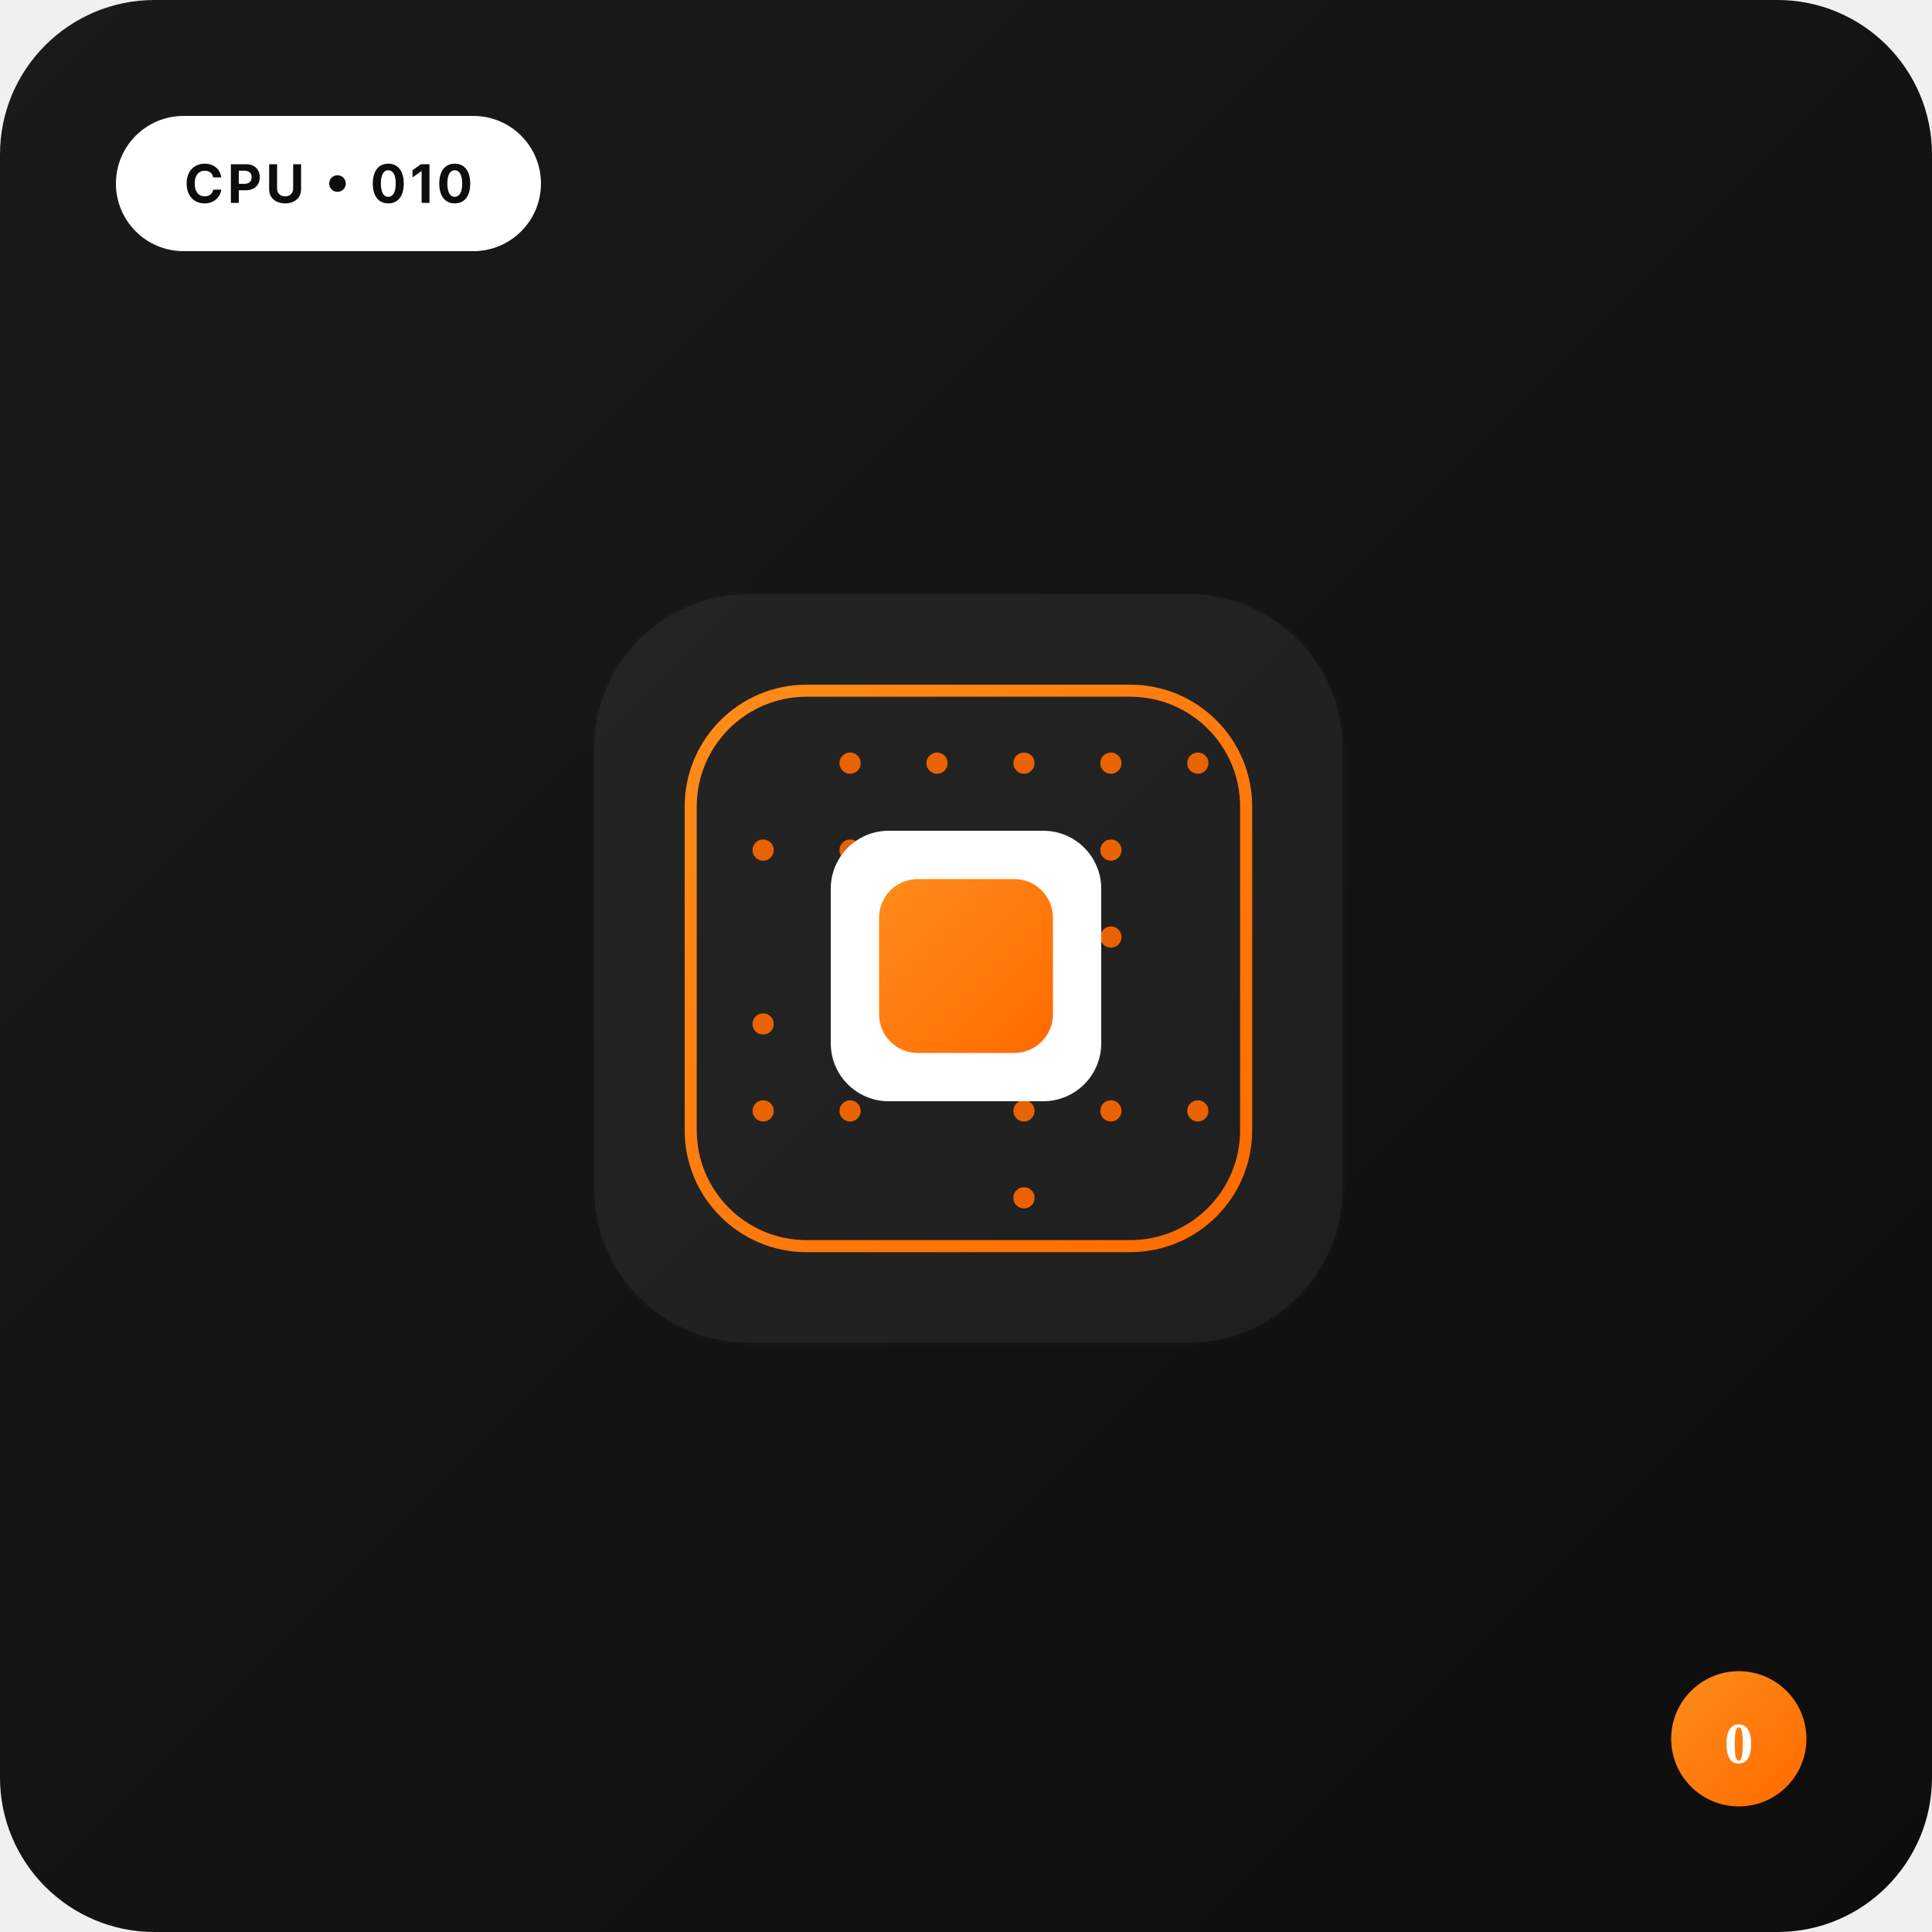
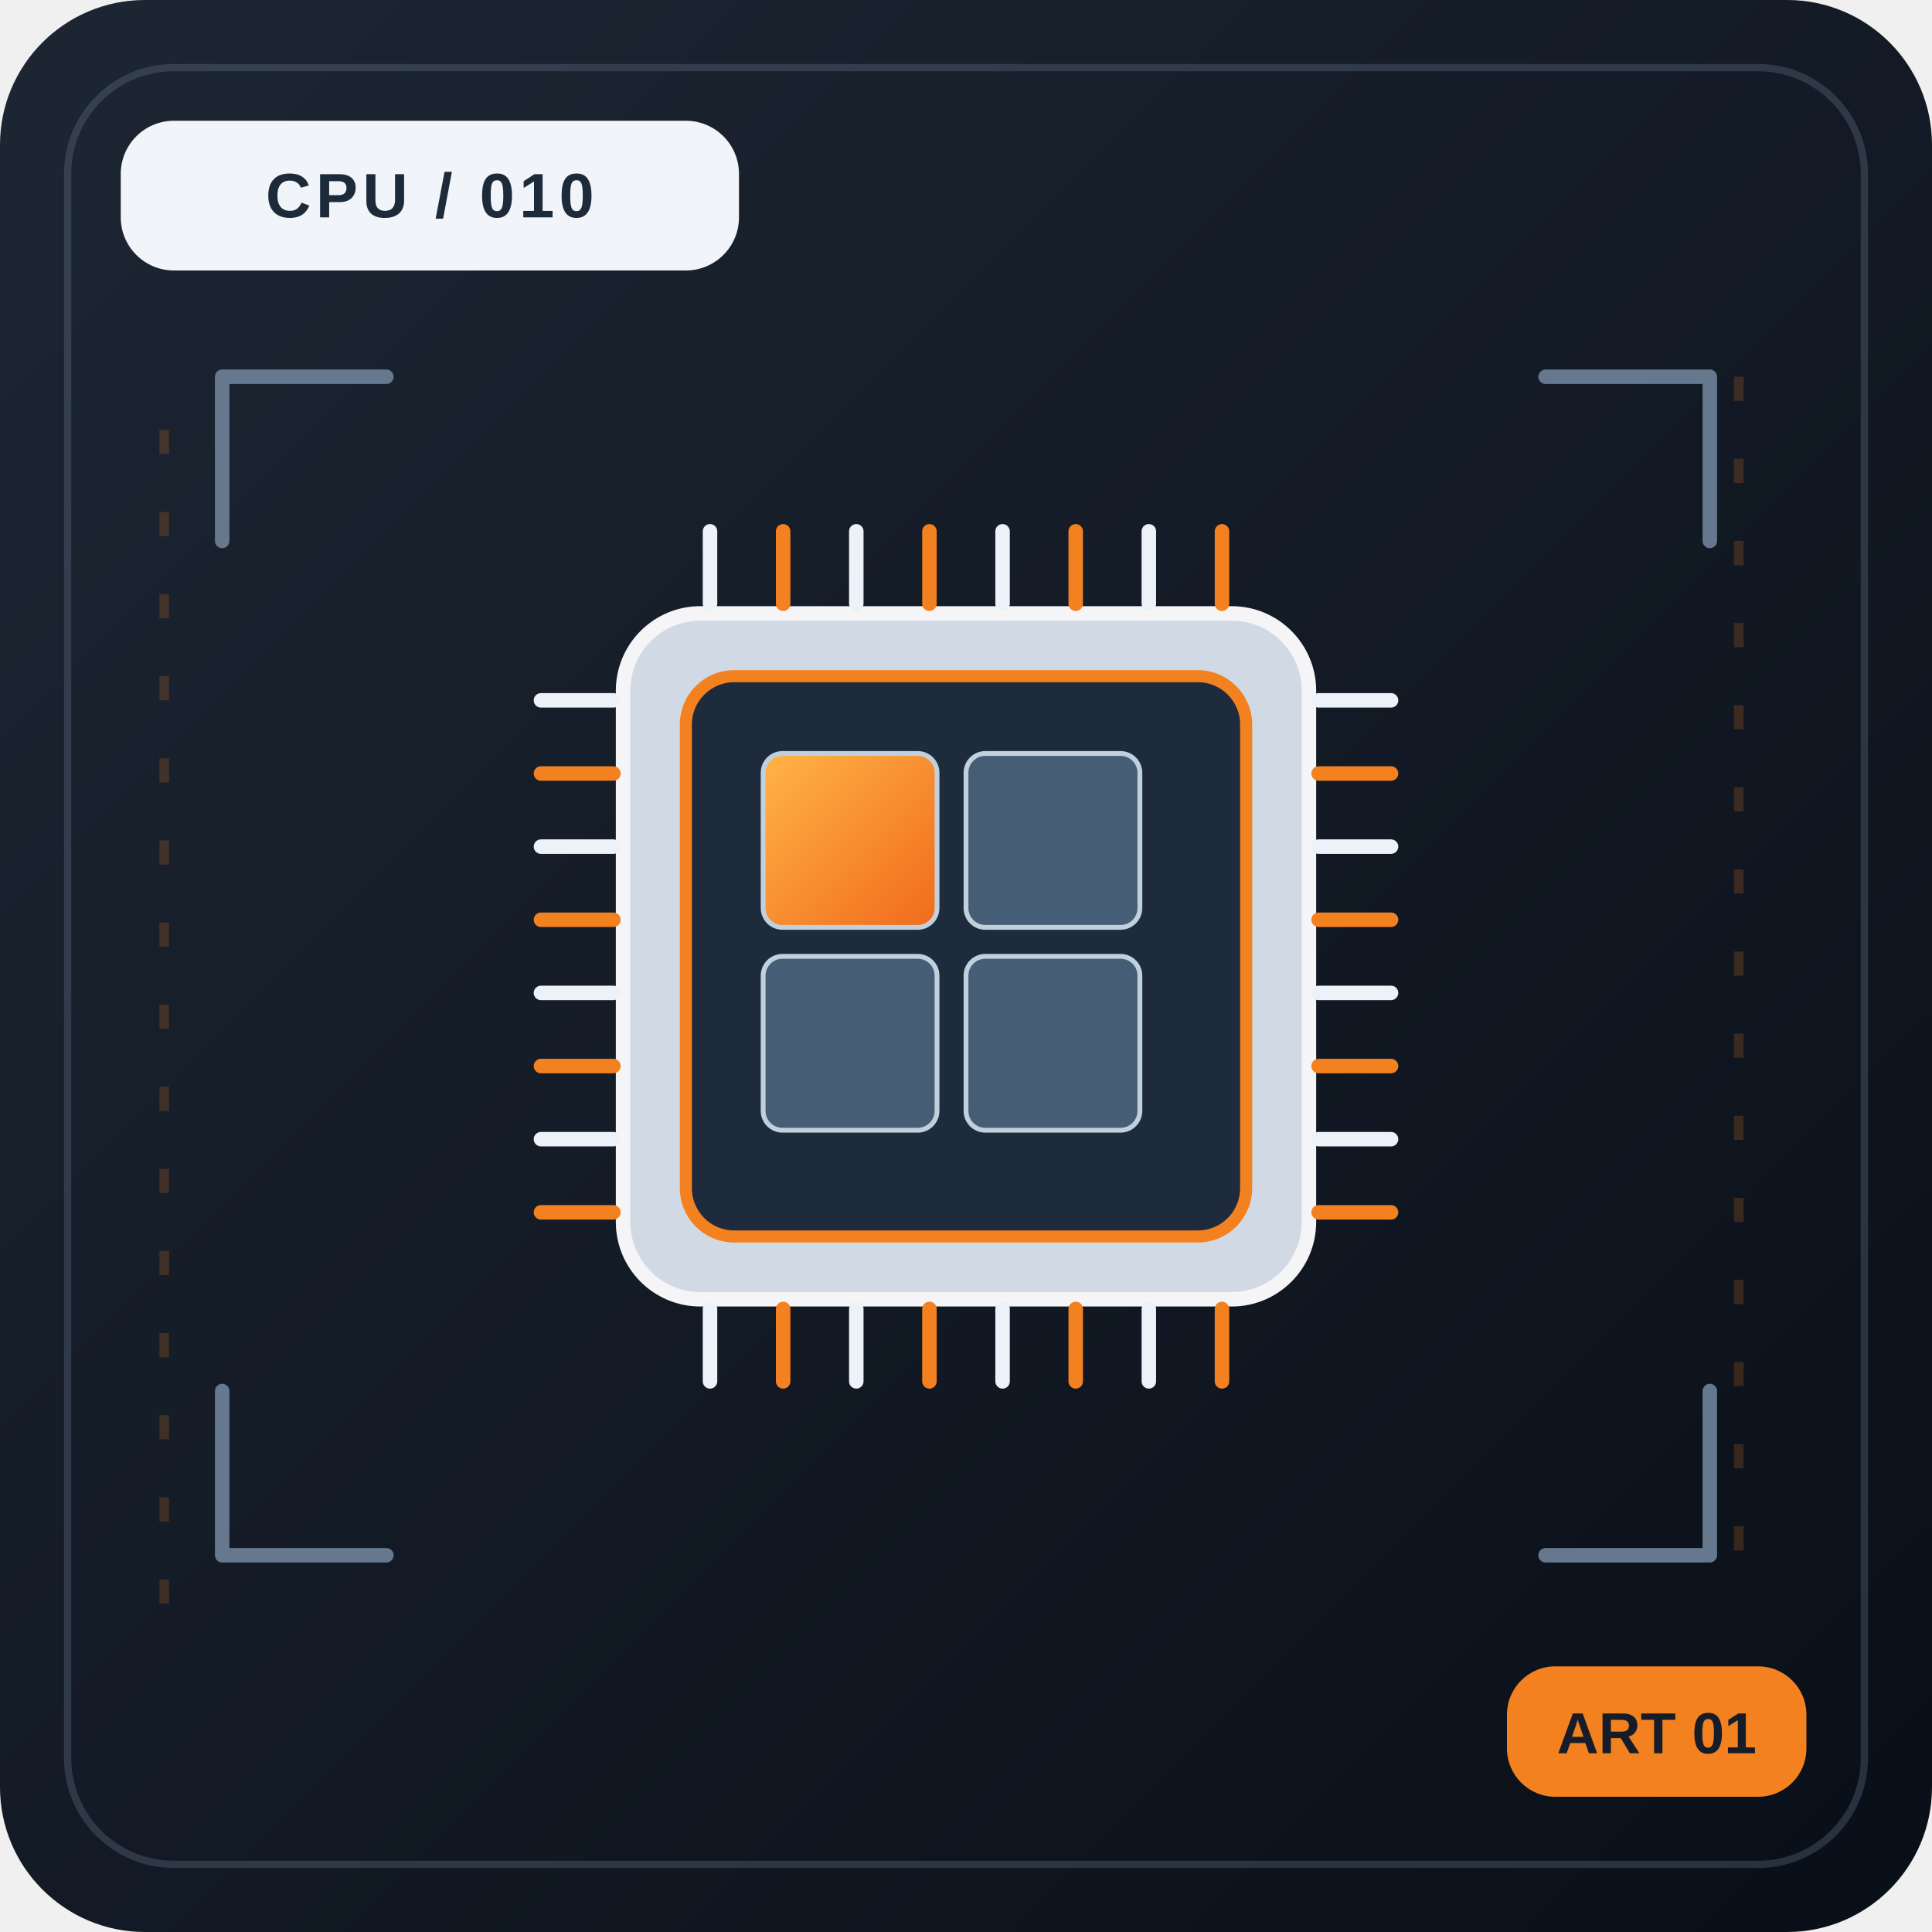
- <svg xmlns="http://www.w3.org/2000/svg" width="400" height="400" viewBox="0 0 400 400">
+ <svg xmlns="http://www.w3.org/2000/svg" width="400" height="400" viewBox="0 0 400 400" role="img" aria-label="Processor — design 010" data-creator="Jelvan Elements">
  <defs>
-     <linearGradient id="og" x1="0%" y1="0%" x2="100%" y2="100%">
-       <stop offset="0%" stop-color="#FF8C1A" />
-       <stop offset="100%" stop-color="#FF6A00" />
+     <linearGradient id="accent" x1="0" y1="0" x2="1" y2="1">
+       <stop stop-color="#FFB447" />
+       <stop offset="1" stop-color="#F16A1B" />
    </linearGradient>
-     <linearGradient id="bg" x1="0%" y1="0%" x2="100%" y2="100%">
-       <stop offset="0%" stop-color="#1A1A1A" />
-       <stop offset="100%" stop-color="#0D0D0D" />
+     <linearGradient id="back" x1="0" y1="0" x2="1" y2="1">
+       <stop stop-color="#1D2633" />
+       <stop offset="1" stop-color="#090F18" />
    </linearGradient>
-     <filter id="shadow" x="-20%" y="-20%" width="140%" height="140%">
-       <feDropShadow dx="0" dy="8" stdDeviation="12" flood-color="#000" flood-opacity="0.35" />
-     </filter>
  </defs>
-   <rect width="400" height="400" rx="32" fill="url(#bg)" />
-   <rect x="123" y="123" width="155" height="155" rx="32" fill="#FFFFFF" opacity="0.06" stroke="#FFFFFF" stroke-width="1.2" stroke-opacity="0.12" />
-   <rect x="143" y="143" width="115" height="115" rx="24" fill="none" stroke="url(#og)" stroke-width="2.5" />
-   <circle cx="158" cy="176" r="2.2" fill="#FF6A00" opacity="0.9" />
-   <circle cx="158" cy="212" r="2.2" fill="#FF6A00" opacity="0.9" />
-   <circle cx="158" cy="230" r="2.2" fill="#FF6A00" opacity="0.9" />
-   <circle cx="176" cy="158" r="2.2" fill="#FF6A00" opacity="0.9" />
-   <circle cx="176" cy="176" r="2.2" fill="#FF6A00" opacity="0.9" />
-   <circle cx="176" cy="212" r="2.2" fill="#FF6A00" opacity="0.9" />
-   <circle cx="176" cy="230" r="2.2" fill="#FF6A00" opacity="0.9" />
-   <circle cx="194" cy="158" r="2.2" fill="#FF6A00" opacity="0.9" />
-   <circle cx="194" cy="194" r="2.2" fill="#FF6A00" opacity="0.9" />
-   <circle cx="194" cy="212" r="2.2" fill="#FF6A00" opacity="0.9" />
-   <circle cx="212" cy="158" r="2.2" fill="#FF6A00" opacity="0.9" />
-   <circle cx="212" cy="176" r="2.2" fill="#FF6A00" opacity="0.9" />
-   <circle cx="212" cy="194" r="2.2" fill="#FF6A00" opacity="0.9" />
-   <circle cx="212" cy="212" r="2.2" fill="#FF6A00" opacity="0.9" />
-   <circle cx="212" cy="230" r="2.2" fill="#FF6A00" opacity="0.9" />
-   <circle cx="212" cy="248" r="2.2" fill="#FF6A00" opacity="0.9" />
-   <circle cx="230" cy="158" r="2.2" fill="#FF6A00" opacity="0.9" />
-   <circle cx="230" cy="176" r="2.2" fill="#FF6A00" opacity="0.9" />
-   <circle cx="230" cy="194" r="2.2" fill="#FF6A00" opacity="0.9" />
-   <circle cx="230" cy="230" r="2.2" fill="#FF6A00" opacity="0.9" />
-   <circle cx="248" cy="158" r="2.2" fill="#FF6A00" opacity="0.9" />
-   <circle cx="248" cy="230" r="2.2" fill="#FF6A00" opacity="0.9" />
-   <rect x="172" y="172" width="56" height="56" rx="12" fill="#FFFFFF" />
-   <rect x="182" y="182" width="36" height="36" rx="8" fill="url(#og)" />
-   <g>
-     <rect x="24" y="24" width="88" height="28" rx="14" fill="#FFFFFF" />
-     <text x="68" y="42" text-anchor="middle" font-family="Inter, Helvetica, sans-serif" font-size="11" font-weight="700" fill="#0D0D0D" letter-spacing="0.8">CPU • 010</text>
+   <rect width="400" height="400" rx="30" fill="url(#back)" />
+   <rect x="14" y="14" width="372" height="372" rx="22" fill="none" stroke="#6F8197" stroke-opacity=".3" stroke-width="1.5" />
+   <path d="M34 332V80M360 78v250" stroke="#F48120" stroke-opacity=".19" stroke-width="2" stroke-dasharray="5 12" />
+   <g transform="translate(200 198) rotate(0) scale(1)">
+     <rect x="-71" y="-71" width="142" height="142" rx="16" fill="#D1DAE4" stroke="#F5F5F8" stroke-width="3" />
+     <rect x="-58" y="-58" width="116" height="116" rx="10" fill="#1D2B3C" stroke="#F48120" stroke-width="2.5" />
+     <path d="M-88 -53L-73 -53" stroke="#EDF2F8" stroke-width="3" stroke-linecap="round" fill="none" />
+     <path d="M73 -53L88 -53" stroke="#EDF2F8" stroke-width="3" stroke-linecap="round" fill="none" />
+     <path d="M-53 -88L-53 -73" stroke="#EDF2F8" stroke-width="3" stroke-linecap="round" fill="none" />
+     <path d="M-53 73L-53 88" stroke="#EDF2F8" stroke-width="3" stroke-linecap="round" fill="none" />
+     <path d="M-88 -37.857L-73 -37.857" stroke="#F48120" stroke-width="3" stroke-linecap="round" fill="none" />
+     <path d="M73 -37.857L88 -37.857" stroke="#F48120" stroke-width="3" stroke-linecap="round" fill="none" />
+     <path d="M-37.857 -88L-37.857 -73" stroke="#F48120" stroke-width="3" stroke-linecap="round" fill="none" />
+     <path d="M-37.857 73L-37.857 88" stroke="#F48120" stroke-width="3" stroke-linecap="round" fill="none" />
+     <path d="M-88 -22.714L-73 -22.714" stroke="#EDF2F8" stroke-width="3" stroke-linecap="round" fill="none" />
+     <path d="M73 -22.714L88 -22.714" stroke="#EDF2F8" stroke-width="3" stroke-linecap="round" fill="none" />
+     <path d="M-22.714 -88L-22.714 -73" stroke="#EDF2F8" stroke-width="3" stroke-linecap="round" fill="none" />
+     <path d="M-22.714 73L-22.714 88" stroke="#EDF2F8" stroke-width="3" stroke-linecap="round" fill="none" />
+     <path d="M-88 -7.571L-73 -7.571" stroke="#F48120" stroke-width="3" stroke-linecap="round" fill="none" />
+     <path d="M73 -7.571L88 -7.571" stroke="#F48120" stroke-width="3" stroke-linecap="round" fill="none" />
+     <path d="M-7.571 -88L-7.571 -73" stroke="#F48120" stroke-width="3" stroke-linecap="round" fill="none" />
+     <path d="M-7.571 73L-7.571 88" stroke="#F48120" stroke-width="3" stroke-linecap="round" fill="none" />
+     <path d="M-88 7.571L-73 7.571" stroke="#EDF2F8" stroke-width="3" stroke-linecap="round" fill="none" />
+     <path d="M73 7.571L88 7.571" stroke="#EDF2F8" stroke-width="3" stroke-linecap="round" fill="none" />
+     <path d="M7.571 -88L7.571 -73" stroke="#EDF2F8" stroke-width="3" stroke-linecap="round" fill="none" />
+     <path d="M7.571 73L7.571 88" stroke="#EDF2F8" stroke-width="3" stroke-linecap="round" fill="none" />
+     <path d="M-88 22.714L-73 22.714" stroke="#F48120" stroke-width="3" stroke-linecap="round" fill="none" />
+     <path d="M73 22.714L88 22.714" stroke="#F48120" stroke-width="3" stroke-linecap="round" fill="none" />
+     <path d="M22.714 -88L22.714 -73" stroke="#F48120" stroke-width="3" stroke-linecap="round" fill="none" />
+     <path d="M22.714 73L22.714 88" stroke="#F48120" stroke-width="3" stroke-linecap="round" fill="none" />
+     <path d="M-88 37.857L-73 37.857" stroke="#EDF2F8" stroke-width="3" stroke-linecap="round" fill="none" />
+     <path d="M73 37.857L88 37.857" stroke="#EDF2F8" stroke-width="3" stroke-linecap="round" fill="none" />
+     <path d="M37.857 -88L37.857 -73" stroke="#EDF2F8" stroke-width="3" stroke-linecap="round" fill="none" />
+     <path d="M37.857 73L37.857 88" stroke="#EDF2F8" stroke-width="3" stroke-linecap="round" fill="none" />
+     <path d="M-88 53L-73 53" stroke="#F48120" stroke-width="3" stroke-linecap="round" fill="none" />
+     <path d="M73 53L88 53" stroke="#F48120" stroke-width="3" stroke-linecap="round" fill="none" />
+     <path d="M53 -88L53 -73" stroke="#F48120" stroke-width="3" stroke-linecap="round" fill="none" />
+     <path d="M53 73L53 88" stroke="#F48120" stroke-width="3" stroke-linecap="round" fill="none" />
+     <rect x="-42" y="-42" width="36" height="36" rx="4" fill="url(#accent)" stroke="#C1D0DC" stroke-width="1" />
+     <rect x="-42" y="0" width="36" height="36" rx="4" fill="#465E75" stroke="#C1D0DC" stroke-width="1" />
+     <rect x="0" y="-42" width="36" height="36" rx="4" fill="#465E75" stroke="#C1D0DC" stroke-width="1" />
+     <rect x="0" y="0" width="36" height="36" rx="4" fill="#465E75" stroke="#C1D0DC" stroke-width="1" />
  </g>
-   <circle cx="360" cy="360" r="14" fill="url(#og)" />
-   <text x="360" y="365" text-anchor="middle" font-size="12" fill="#FFFFFF" font-weight="800">0</text>
+   <path d="M46 112v-34h34M354 112v-34h-34M46 288v34h34M354 288v34h-34" fill="none" stroke="#65788E" stroke-width="3" stroke-linejoin="round" stroke-linecap="round" />
+   <rect x="25" y="25" width="128" height="31" rx="11" fill="#F1F4F8" />
+   <text x="89" y="45" text-anchor="middle" fill="#1C2A39" font-family="Arial, sans-serif" font-size="13" font-weight="700" letter-spacing="1">CPU / 010</text>
+   <rect x="312" y="345" width="62" height="27" rx="10" fill="#F48120" />
+   <text x="343" y="363" text-anchor="middle" fill="#161D29" font-family="Arial, sans-serif" font-size="12" font-weight="700">ART 01</text>
</svg>
